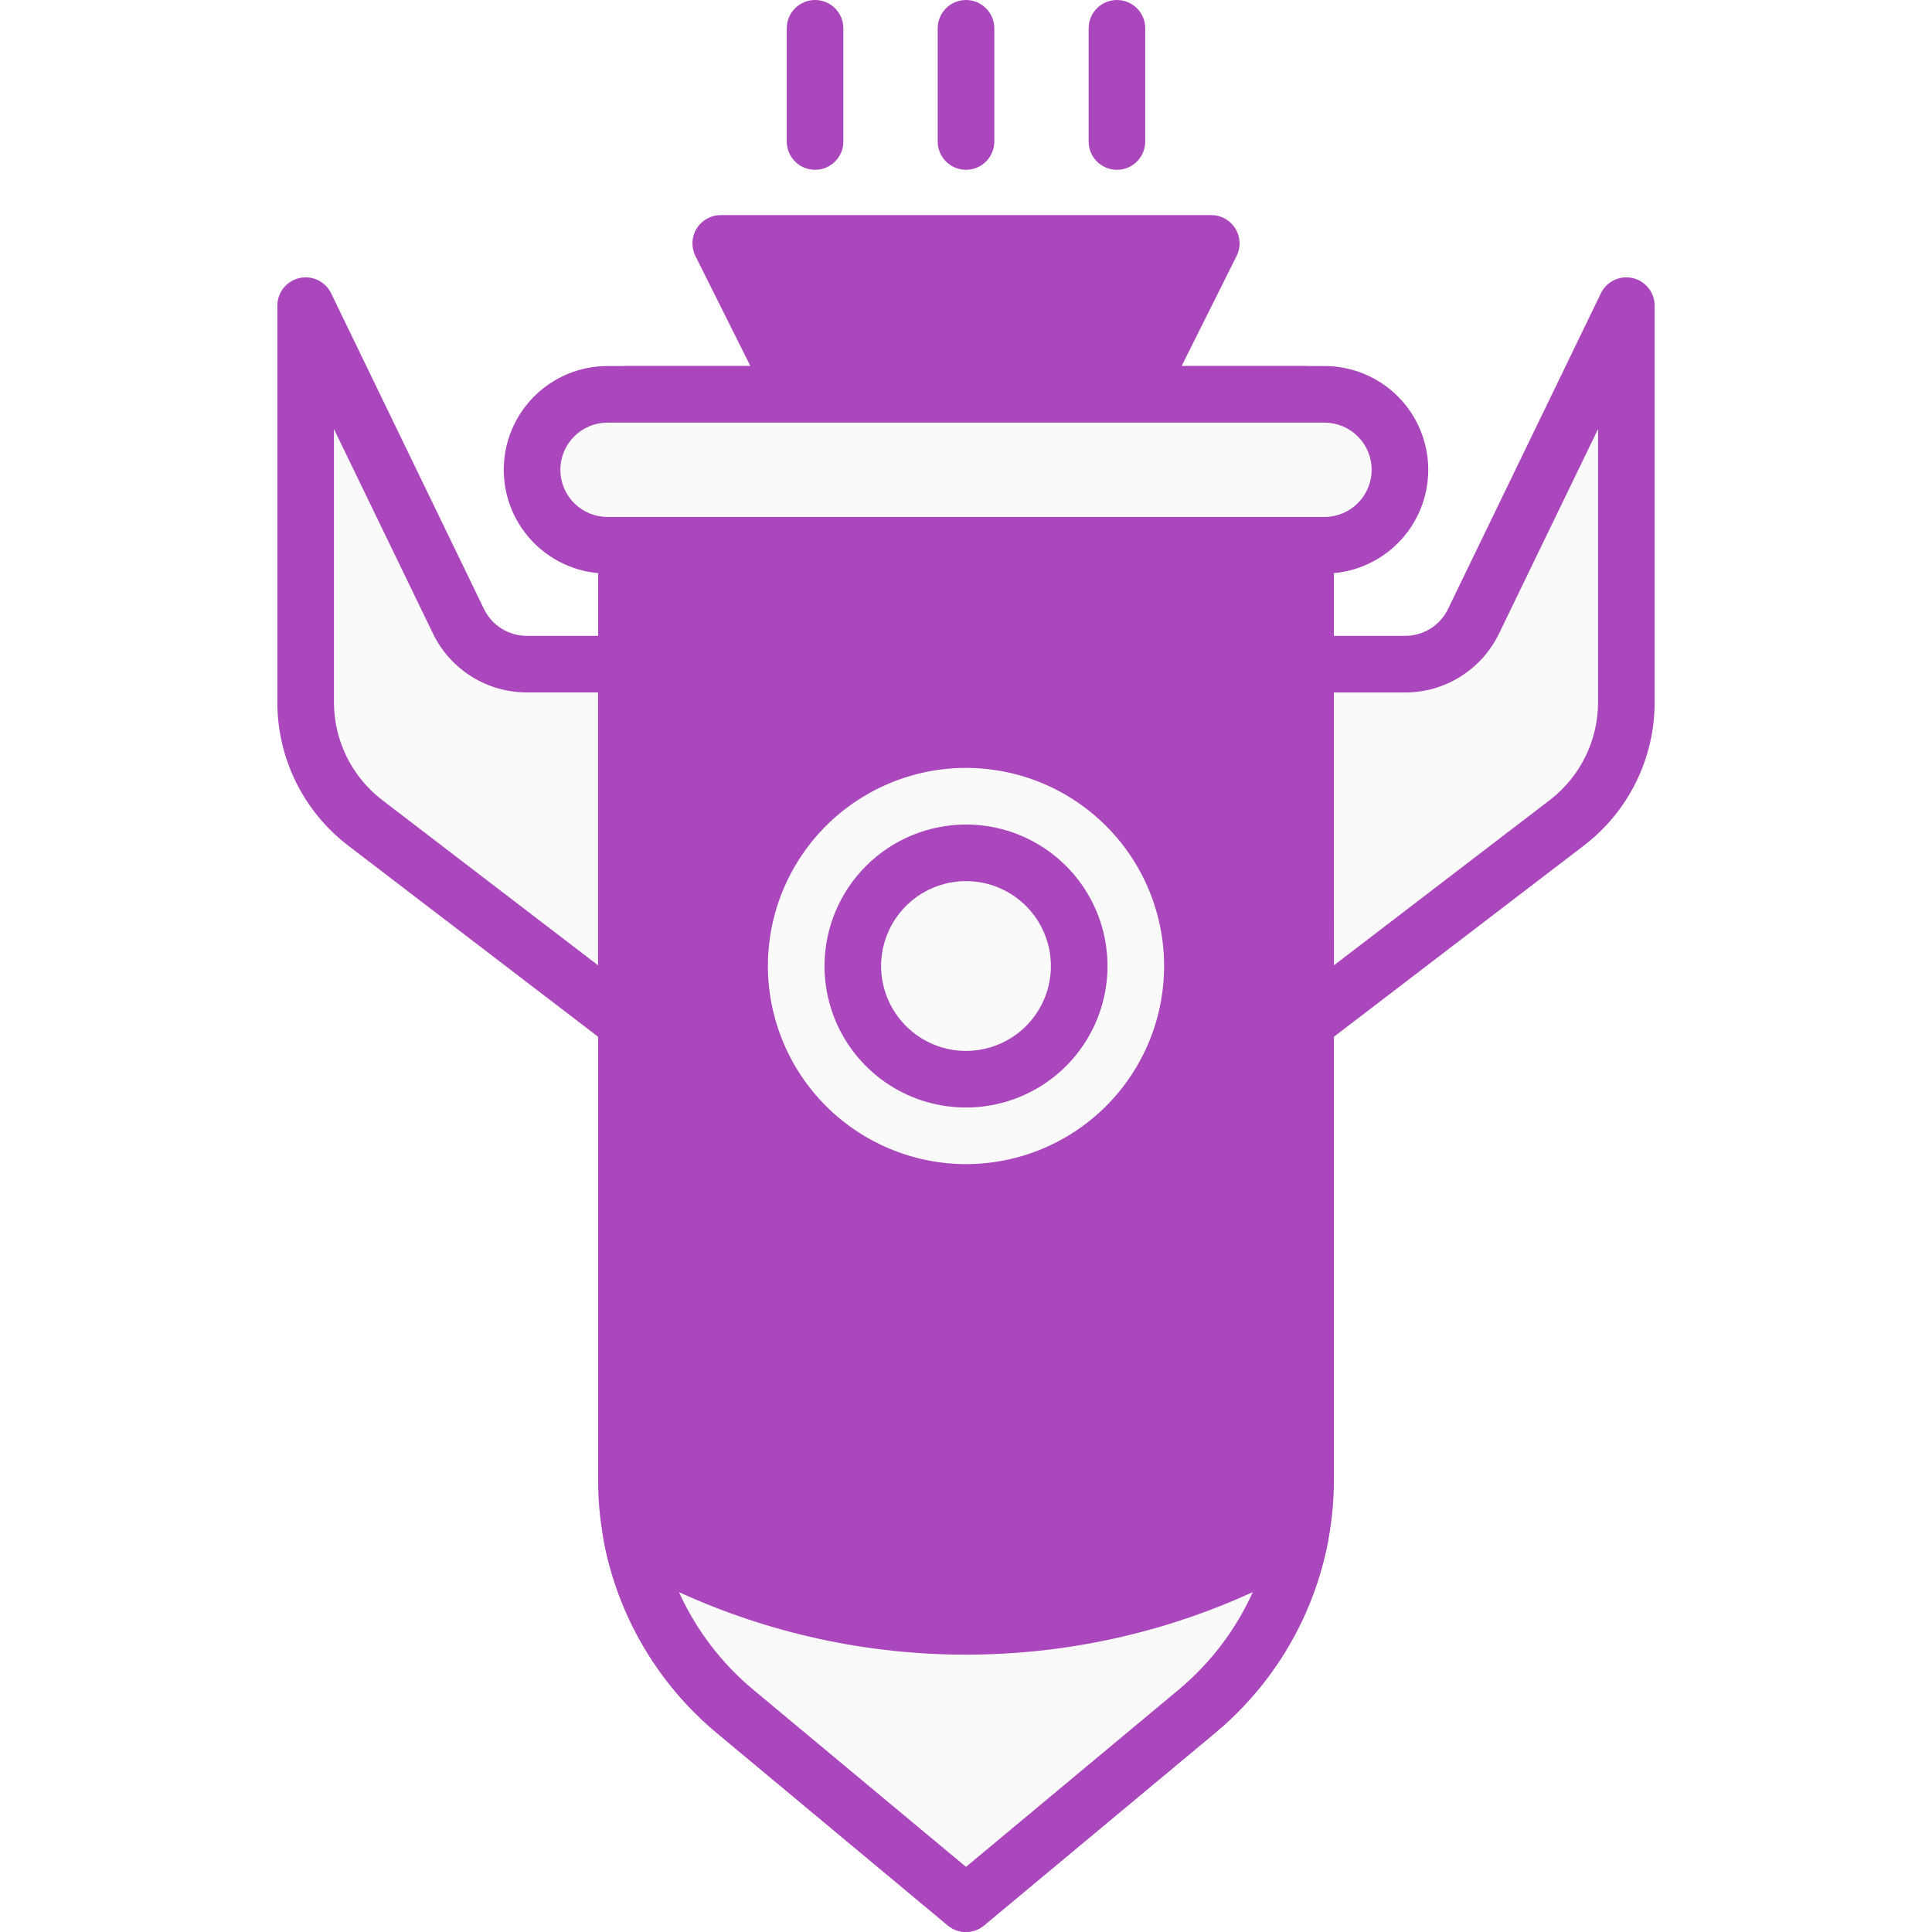
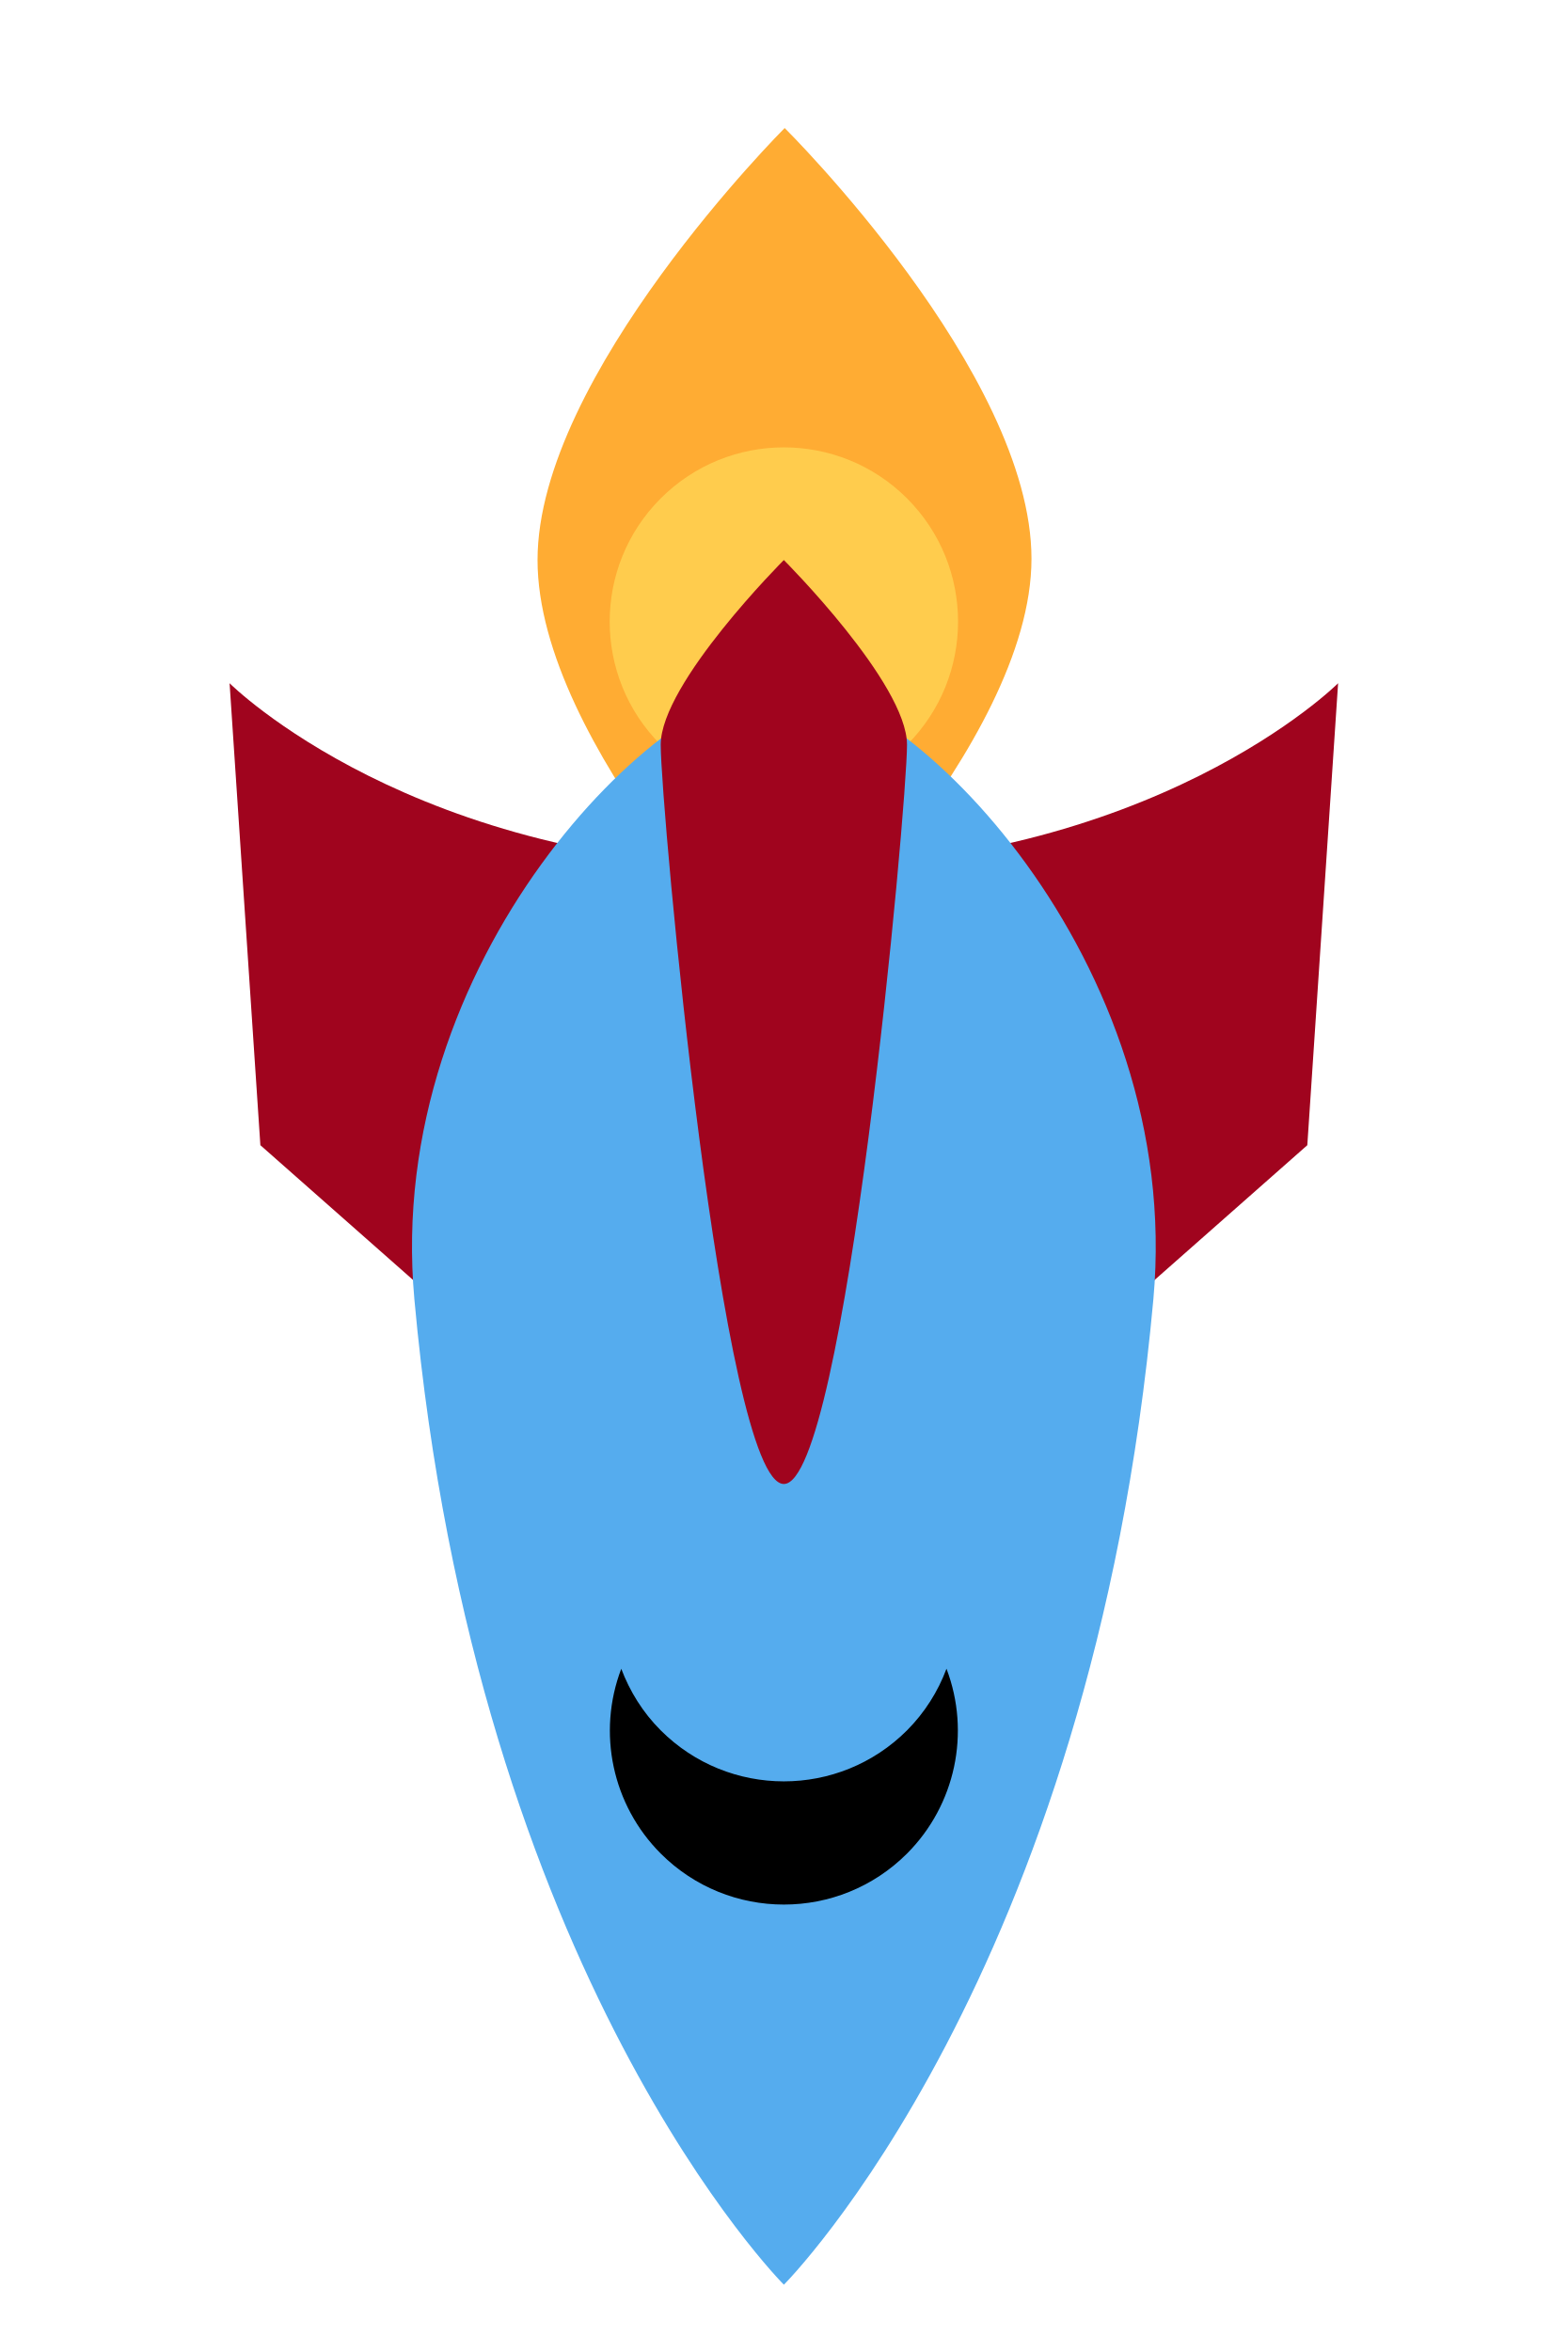
- <svg xmlns="http://www.w3.org/2000/svg" width="121" height="121" viewBox="0 0 121 121" fill="none">
-   <path d="M81.769 64.045L98.147 51.52C99.301 50.637 100.236 49.501 100.879 48.199C101.523 46.897 101.857 45.464 101.857 44.011V19.143L92.277 38.928C91.89 39.727 91.285 40.401 90.533 40.872C89.781 41.344 88.911 41.594 88.023 41.594H81.769V64.045Z" fill="#FAFAFA" />
-   <path d="M101.857 17.371C102.328 17.371 102.778 17.557 103.111 17.89C103.443 18.222 103.63 18.673 103.63 19.143V44.012C103.626 45.737 103.227 47.439 102.463 48.987C101.699 50.534 100.59 51.886 99.222 52.938L82.847 65.463C82.584 65.664 82.269 65.787 81.939 65.818C81.61 65.85 81.278 65.788 80.981 65.64C80.685 65.493 80.435 65.265 80.261 64.983C80.088 64.701 79.996 64.377 79.997 64.045V41.594C79.997 41.124 80.184 40.673 80.516 40.341C80.849 40.008 81.299 39.822 81.769 39.822H88.023C88.577 39.82 89.12 39.663 89.59 39.368C90.06 39.074 90.438 38.654 90.681 38.156L100.262 18.37C100.407 18.07 100.634 17.818 100.916 17.641C101.198 17.464 101.524 17.37 101.857 17.371ZM83.542 60.458L97.069 50.102C98.003 49.384 98.76 48.462 99.283 47.406C99.805 46.351 100.08 45.19 100.085 44.012V26.871L93.872 39.704C93.337 40.8 92.505 41.725 91.472 42.373C90.438 43.022 89.243 43.367 88.023 43.371H83.532L83.542 60.458Z" fill="#AB47BC" />
-   <path d="M39.23 64.045L22.853 51.52C21.699 50.637 20.764 49.501 20.121 48.199C19.477 46.897 19.143 45.464 19.143 44.011L19.143 19.143L28.723 38.928C29.11 39.727 29.715 40.401 30.467 40.872C31.219 41.344 32.089 41.594 32.977 41.594H39.23V64.045Z" fill="#FAFAFA" />
-   <path d="M19.143 17.371C19.476 17.37 19.802 17.464 20.084 17.641C20.366 17.818 20.593 18.07 20.738 18.37L30.319 38.156C30.562 38.654 30.94 39.074 31.41 39.368C31.88 39.663 32.423 39.82 32.977 39.822H39.23C39.7 39.822 40.151 40.008 40.484 40.341C40.816 40.673 41.003 41.124 41.003 41.594V64.045C41.004 64.377 40.912 64.701 40.739 64.983C40.565 65.265 40.315 65.493 40.019 65.64C39.722 65.788 39.39 65.85 39.06 65.818C38.731 65.787 38.416 65.664 38.153 65.463L21.778 52.938C20.411 51.886 19.303 50.536 18.539 48.99C17.775 47.444 17.375 45.743 17.37 44.019L17.37 19.143C17.37 18.673 17.557 18.222 17.889 17.89C18.222 17.557 18.672 17.371 19.143 17.371ZM37.458 43.367H32.968C31.75 43.361 30.557 43.016 29.525 42.368C28.494 41.721 27.663 40.798 27.128 39.704L20.915 26.871L20.915 44.012C20.92 45.19 21.195 46.351 21.717 47.406C22.24 48.462 22.997 49.384 23.931 50.102L37.458 60.458V43.367Z" fill="#AB47BC" />
-   <path d="M39.23 24.695H81.769V92.64C81.769 95.411 81.16 98.149 79.984 100.659C78.808 103.169 77.095 105.39 74.966 107.164L60.5 119.227L46.034 107.174C43.904 105.399 42.19 103.176 41.014 100.664C39.838 98.153 39.229 95.413 39.23 92.64L39.23 24.695Z" fill="#AB47BC" />
-   <path d="M39.23 22.924H81.769C82.24 22.924 82.69 23.111 83.023 23.443C83.355 23.776 83.542 24.227 83.542 24.697V92.641C83.546 95.674 82.881 98.672 81.594 101.419C80.308 104.166 78.431 106.595 76.098 108.534L61.63 120.587C61.311 120.852 60.91 120.998 60.495 120.998C60.081 120.998 59.679 120.852 59.361 120.587L44.893 108.534C42.561 106.594 40.686 104.165 39.401 101.417C38.116 98.67 37.453 95.674 37.458 92.641L37.458 24.697C37.458 24.227 37.645 23.776 37.977 23.443C38.309 23.111 38.76 22.924 39.23 22.924ZM79.997 26.469H41.003L41.003 92.641C41 95.153 41.551 97.636 42.617 99.911C43.682 102.186 45.237 104.198 47.169 105.804L60.5 116.921L73.831 105.814C75.765 104.207 77.32 102.193 78.385 99.916C79.451 97.639 80.001 95.155 79.997 92.641V26.469Z" fill="#AB47BC" />
-   <path d="M45.139 15.242L75.861 15.242L71.135 24.695H49.865L45.139 15.242Z" fill="#AB47BC" />
-   <path d="M45.139 13.471L75.861 13.471C76.163 13.471 76.46 13.548 76.724 13.695C76.988 13.842 77.21 14.054 77.369 14.311C77.528 14.568 77.618 14.861 77.632 15.163C77.646 15.464 77.582 15.765 77.447 16.035L72.721 25.488C72.573 25.782 72.347 26.03 72.067 26.203C71.787 26.377 71.464 26.468 71.135 26.469H49.865C49.536 26.468 49.213 26.377 48.933 26.203C48.653 26.03 48.427 25.782 48.279 25.488L43.553 16.035C43.418 15.765 43.355 15.464 43.368 15.163C43.382 14.861 43.472 14.568 43.631 14.311C43.79 14.054 44.012 13.842 44.276 13.695C44.54 13.548 44.837 13.471 45.139 13.471ZM72.992 17.016H48.008L50.962 22.924H70.038L72.992 17.016Z" fill="#AB47BC" />
-   <path d="M38.049 24.695L82.951 24.695C84.205 24.695 85.407 25.193 86.293 26.08C87.18 26.966 87.678 28.168 87.678 29.422C87.678 30.675 87.18 31.878 86.293 32.764C85.407 33.651 84.205 34.148 82.951 34.148H38.049C36.795 34.148 35.593 33.651 34.707 32.764C33.82 31.878 33.322 30.675 33.322 29.422C33.322 28.168 33.82 26.966 34.707 26.08C35.593 25.193 36.795 24.695 38.049 24.695Z" fill="#FAFAFA" />
-   <path d="M38.049 22.924L82.951 22.924C84.675 22.924 86.328 23.608 87.547 24.827C88.766 26.046 89.45 27.699 89.45 29.423C89.45 31.146 88.766 32.8 87.547 34.018C86.328 35.237 84.675 35.922 82.951 35.922H38.049C36.325 35.922 34.672 35.237 33.453 34.018C32.234 32.8 31.55 31.146 31.55 29.423C31.55 27.699 32.234 26.046 33.453 24.827C34.672 23.608 36.325 22.924 38.049 22.924ZM82.951 32.377C83.735 32.377 84.486 32.066 85.04 31.512C85.594 30.958 85.905 30.206 85.905 29.423C85.905 28.639 85.594 27.888 85.04 27.334C84.486 26.78 83.735 26.469 82.951 26.469L38.049 26.469C37.265 26.469 36.514 26.78 35.96 27.334C35.406 27.888 35.095 28.639 35.095 29.423C35.095 30.206 35.406 30.958 35.96 31.512C36.514 32.066 37.265 32.377 38.049 32.377H82.951ZM69.953 0C70.423 0 70.874 0.187 71.206 0.519C71.539 0.852 71.726 1.302 71.726 1.772V8.862C71.726 9.332 71.539 9.783 71.206 10.116C70.874 10.448 70.423 10.635 69.953 10.635C69.483 10.635 69.032 10.448 68.7 10.116C68.367 9.783 68.181 9.332 68.181 8.862V1.772C68.181 1.302 68.367 0.852 68.7 0.519C69.032 0.187 69.483 0 69.953 0ZM60.5 0C60.97 0 61.421 0.187 61.753 0.519C62.086 0.852 62.273 1.302 62.273 1.772V8.862C62.273 9.332 62.086 9.783 61.753 10.116C61.421 10.448 60.97 10.635 60.5 10.635C60.03 10.635 59.579 10.448 59.247 10.116C58.914 9.783 58.727 9.332 58.727 8.862V1.772C58.727 1.302 58.914 0.852 59.247 0.519C59.579 0.187 60.03 0 60.5 0ZM51.047 0C51.517 0 51.968 0.187 52.3 0.519C52.633 0.852 52.819 1.302 52.819 1.772V8.862C52.819 9.332 52.633 9.783 52.3 10.116C51.968 10.448 51.517 10.635 51.047 10.635C50.577 10.635 50.126 10.448 49.794 10.116C49.461 9.783 49.274 9.332 49.274 8.862V1.772C49.274 1.302 49.461 0.852 49.794 0.519C50.126 0.187 50.577 0 51.047 0Z" fill="#AB47BC" />
-   <path d="M60.5 46.32C52.669 46.32 46.32 52.669 46.32 60.5C46.32 68.331 52.669 74.68 60.5 74.68C68.331 74.68 74.68 68.331 74.68 60.5C74.68 52.669 68.331 46.32 60.5 46.32Z" fill="#FAFAFA" />
-   <path d="M60.5 44.549C63.655 44.549 66.739 45.484 69.362 47.237C71.986 48.99 74.031 51.481 75.238 54.396C76.445 57.311 76.761 60.519 76.146 63.613C75.53 66.707 74.011 69.55 71.78 71.781C69.549 74.012 66.707 75.531 63.612 76.147C60.518 76.762 57.31 76.446 54.395 75.239C51.48 74.031 48.989 71.987 47.236 69.364C45.483 66.74 44.548 63.656 44.548 60.501C44.553 56.272 46.235 52.217 49.226 49.227C52.216 46.236 56.271 44.554 60.5 44.549ZM60.5 72.908C62.954 72.908 65.353 72.18 67.393 70.817C69.433 69.454 71.024 67.516 71.963 65.249C72.902 62.982 73.148 60.487 72.669 58.08C72.19 55.674 71.008 53.463 69.273 51.728C67.538 49.993 65.327 48.811 62.92 48.332C60.514 47.853 58.019 48.099 55.752 49.038C53.485 49.977 51.547 51.568 50.184 53.608C48.82 55.648 48.093 58.047 48.093 60.501C48.096 63.79 49.405 66.944 51.731 69.27C54.057 71.596 57.211 72.904 60.5 72.908Z" fill="#AB47BC" />
-   <path d="M60.5 51.639C62.253 51.639 63.966 52.158 65.424 53.132C66.881 54.106 68.017 55.49 68.688 57.109C69.359 58.729 69.534 60.511 69.192 62.23C68.85 63.949 68.006 65.528 66.767 66.768C65.527 68.007 63.948 68.851 62.229 69.193C60.51 69.535 58.728 69.359 57.108 68.689C55.489 68.018 54.105 66.882 53.131 65.425C52.157 63.967 51.638 62.254 51.638 60.501C51.64 58.151 52.575 55.899 54.236 54.237C55.898 52.576 58.15 51.641 60.5 51.639ZM60.5 65.818C61.552 65.818 62.58 65.507 63.454 64.922C64.329 64.338 65.01 63.508 65.413 62.536C65.815 61.564 65.92 60.495 65.715 59.464C65.51 58.432 65.004 57.485 64.26 56.741C63.516 55.997 62.569 55.491 61.537 55.286C60.506 55.081 59.437 55.186 58.465 55.588C57.493 55.991 56.663 56.672 56.079 57.547C55.495 58.421 55.183 59.449 55.183 60.501C55.184 61.911 55.745 63.263 56.741 64.26C57.738 65.257 59.09 65.817 60.5 65.818Z" fill="#AB47BC" />
-   <path d="M60.5 101.856C53.139 101.867 45.909 99.903 39.564 96.17C40.379 100.477 42.667 104.366 46.035 107.171L60.5 119.227L74.966 107.174C78.334 104.369 80.621 100.479 81.436 96.173C75.091 99.905 67.862 101.868 60.5 101.856Z" fill="#FAFAFA" />
-   <path d="M81.436 94.399C81.697 94.399 81.954 94.456 82.19 94.567C82.427 94.677 82.635 94.839 82.802 95.04C82.968 95.24 83.088 95.475 83.153 95.728C83.218 95.98 83.227 96.244 83.178 96.5C82.281 101.21 79.779 105.463 76.097 108.534L61.629 120.587C61.311 120.852 60.91 120.998 60.495 120.998C60.08 120.998 59.679 120.852 59.361 120.587L44.893 108.534C41.211 105.463 38.709 101.21 37.812 96.5C37.749 96.166 37.783 95.82 37.911 95.504C38.039 95.189 38.255 94.917 38.534 94.721C38.812 94.525 39.141 94.414 39.481 94.4C39.822 94.386 40.158 94.47 40.452 94.643C46.529 98.207 53.446 100.085 60.49 100.085C67.535 100.085 74.452 98.207 80.528 94.643C80.804 94.481 81.117 94.397 81.436 94.399ZM60.5 116.921L73.831 105.814C75.814 104.156 77.397 102.07 78.461 99.714C72.822 102.295 66.694 103.63 60.493 103.63C54.292 103.63 48.163 102.295 42.525 99.714C43.591 102.07 45.176 104.155 47.161 105.812L60.5 116.921Z" fill="#AB47BC" />
+ <svg xmlns="http://www.w3.org/2000/svg" width="800px" height="1200px" viewBox="0 0 36 36" aria-hidden="true" role="img" class="iconify iconify--twemoji" preserveAspectRatio="xMidYMid meet">
+   <g transform="rotate(135 18 18)">
+     <path fill="#A0041E" d="M1 17l8-7l16 1l1 16l-7 8s.001-5.999-6-12s-12-6-12-6z" />
+     <path fill="#FFAC33" d="M.973 35s-.036-7.979 2.985-11S15 21.187 15 21.187S14.999 29 11.999 32c-3 3-11.026 3-11.026 3z" />
+     <circle fill="#FFCC4D" cx="8.999" cy="27" r="4" />
+     <path fill="#55ACEE" d="M35.999 0s-10 0-22 10c-6 5-6 14-4 16s11 2 16-4c10-12 10-22 10-22z" />
+     <path d="M26.999 5a3.996 3.996 0 0 0-3.641 2.36A3.969 3.969 0 0 1 24.999 7a4 4 0 0 1 4 4c0 .586-.133 1.139-.359 1.64A3.993 3.993 0 0 0 30.999 9a4 4 0 0 0-4-4z" fill="#000000" />
+     <path fill="#A0041E" d="M8 28s0-4 1-5s13.001-10.999 14-10s-9.001 13-10.001 14S8 28 8 28z" />
+   </g>
</svg>
